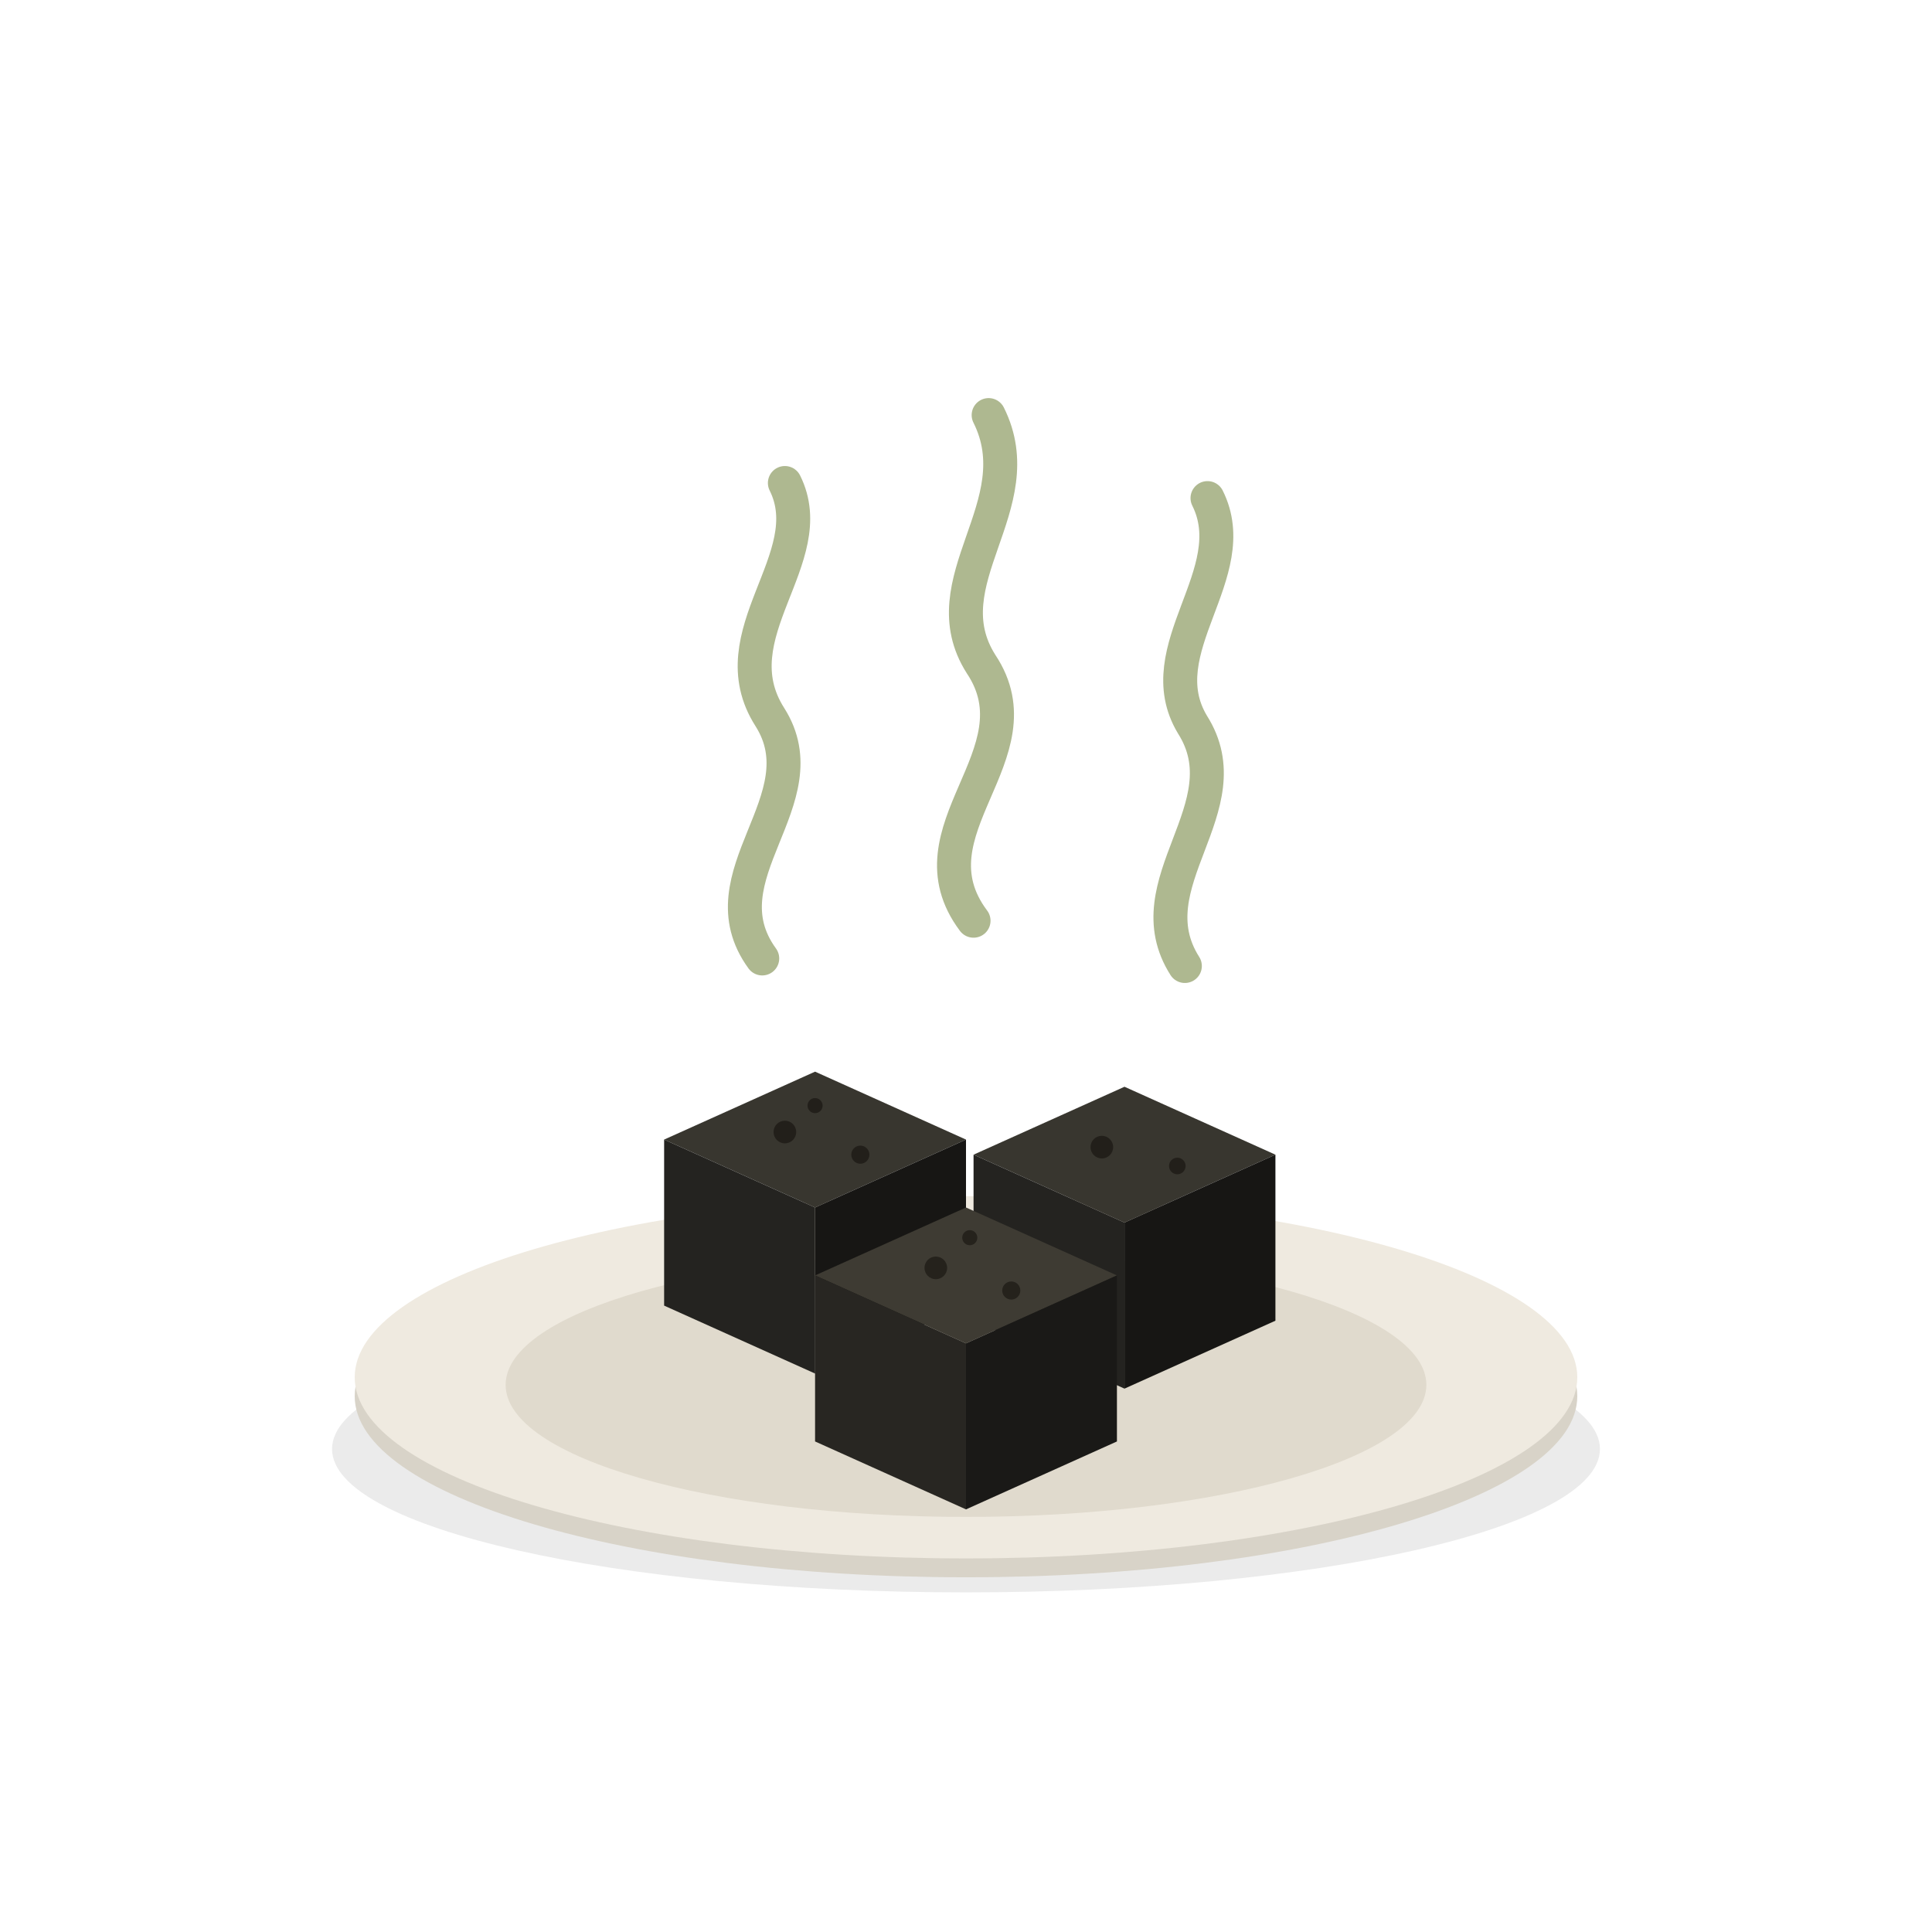
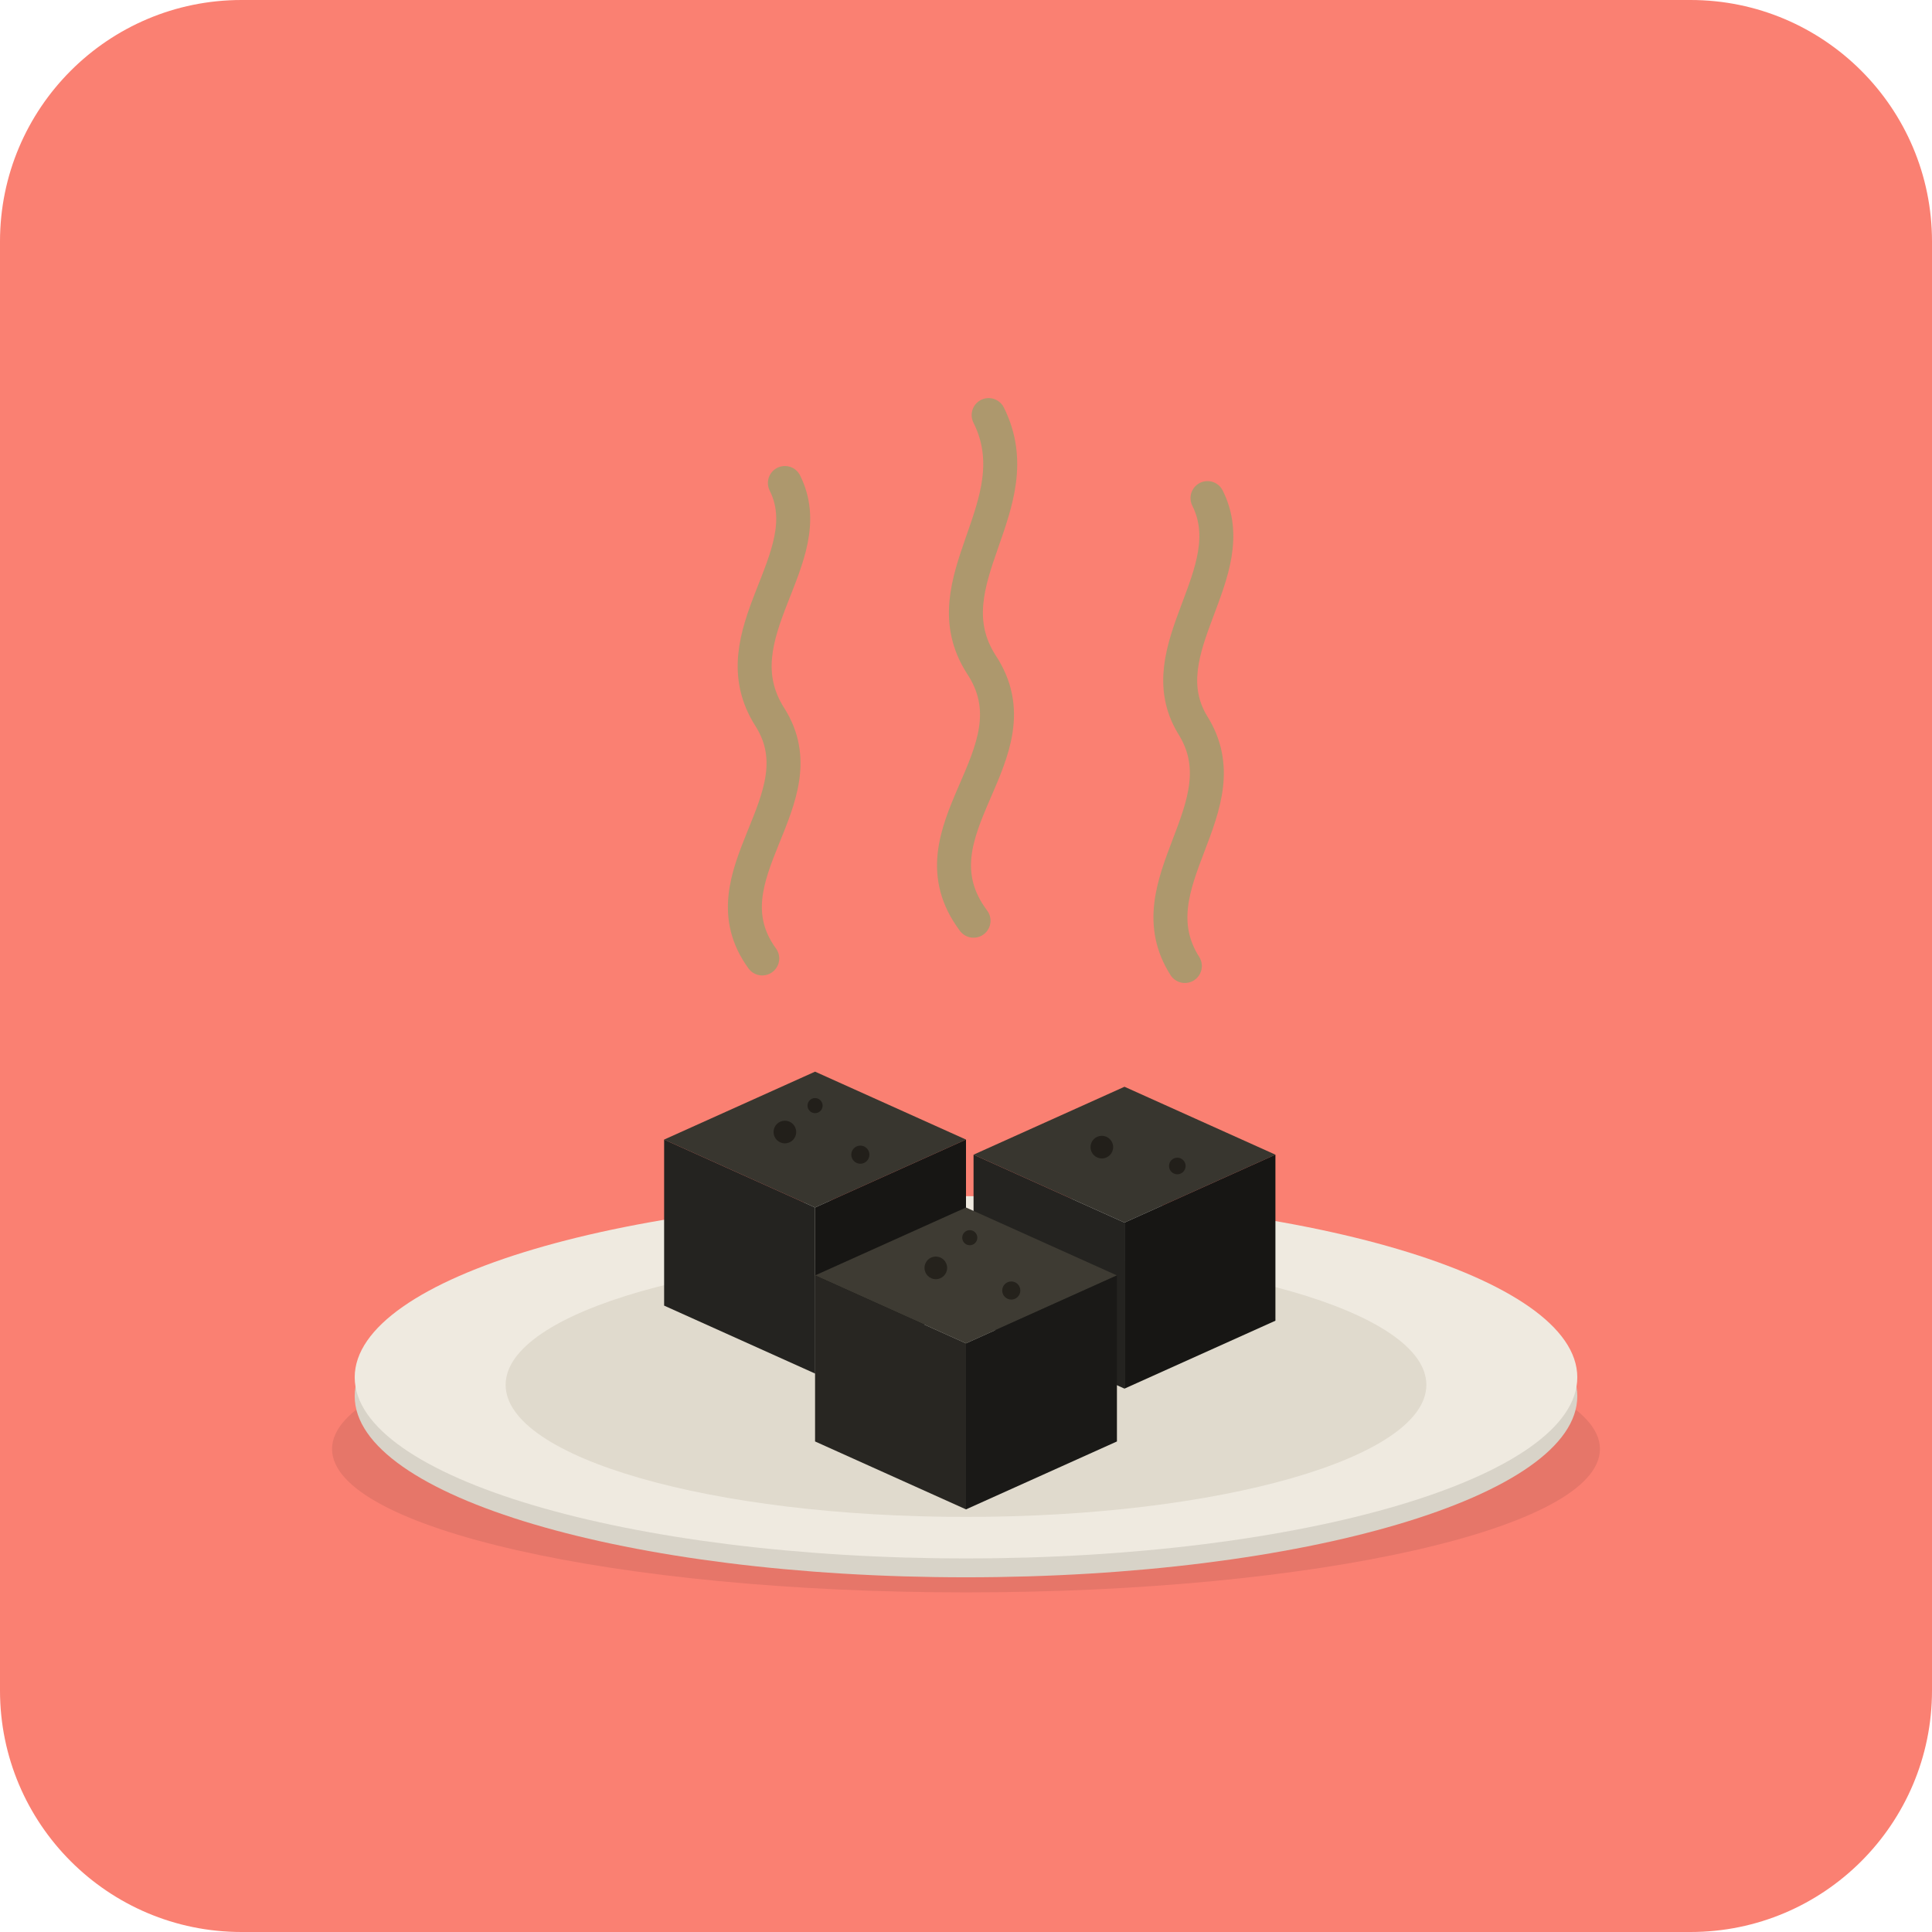
<svg xmlns="http://www.w3.org/2000/svg" viewBox="0 0 512 512" width="512" height="512">
+   <rect x="0" y="0" width="512" height="512" rx="64" fill="#fa8072" />
  <ellipse cx="256" cy="384" rx="168" ry="38" fill="#000000" opacity="0.08" />
  <ellipse cx="256" cy="370" rx="162" ry="48" fill="#d8d3c8" />
  <ellipse cx="256" cy="365" rx="162" ry="48" fill="#efeae0" />
  <ellipse cx="256" cy="367" rx="122" ry="35" fill="#e0dacd" />
  <g fill="none" stroke="#93a06b" stroke-width="9" stroke-linecap="round" opacity="0.75">
    <path d="M 202 254 C 186 232 218 212 204 190 C 190 168 218 148 208 128" />
    <path d="M 258 244 C 240 220 276 200 260 176 C 246 154 274 134 262 110" />
    <path d="M 314 256 C 300 234 330 214 316 192 C 304 172 330 152 320 132" />
  </g>
  <g>
    <path d="M 176 302 L 216 284 L 256 302 L 216 320 Z" fill="#38362f" />
    <path d="M 176 302 L 216 320 L 216 364 L 176 346 Z" fill="#242320" />
    <path d="M 256 302 L 216 320 L 216 364 L 256 346 Z" fill="#171614" />
    <circle cx="208" cy="300" r="3" fill="#221f1a" />
    <circle cx="228" cy="306" r="2.4" fill="#221f1a" />
    <circle cx="216" cy="293" r="2" fill="#221f1a" />
  </g>
  <g>
    <path d="M 258 306 L 298 288 L 338 306 L 298 324 Z" fill="#38362f" />
    <path d="M 258 306 L 298 324 L 298 368 L 258 350 Z" fill="#242320" />
    <path d="M 338 306 L 298 324 L 298 368 L 338 350 Z" fill="#171614" />
    <circle cx="292" cy="304" r="3" fill="#221f1a" />
    <circle cx="312" cy="309" r="2.2" fill="#221f1a" />
  </g>
  <g>
    <path d="M 216 338 L 256 320 L 296 338 L 256 356 Z" fill="#3e3b33" />
    <path d="M 216 338 L 256 356 L 256 400 L 216 382 Z" fill="#282622" />
    <path d="M 296 338 L 256 356 L 256 400 L 296 382 Z" fill="#1a1917" />
    <circle cx="248" cy="336" r="3" fill="#25221c" />
    <circle cx="268" cy="342" r="2.4" fill="#25221c" />
    <circle cx="257" cy="328" r="2" fill="#25221c" />
  </g>
</svg>
